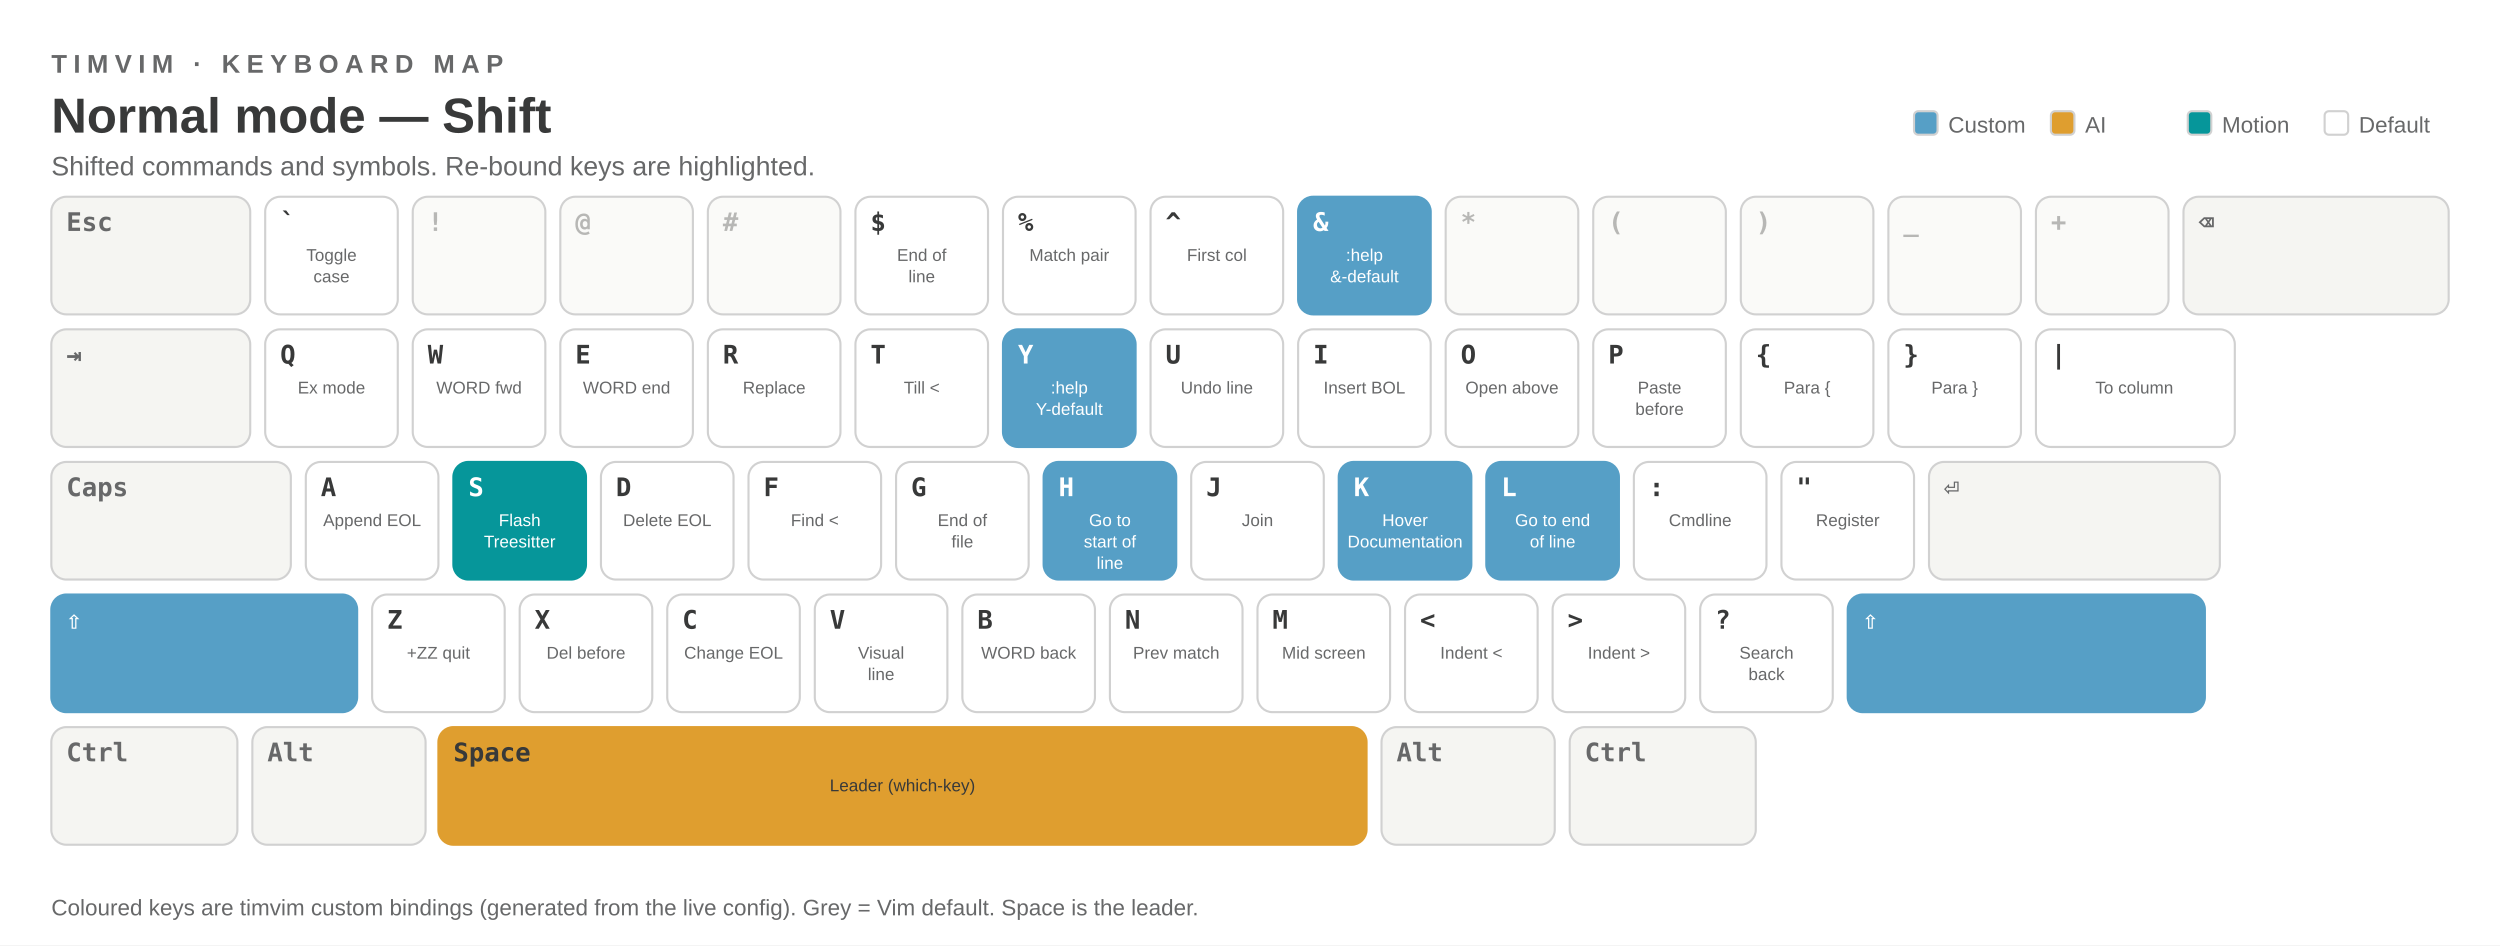
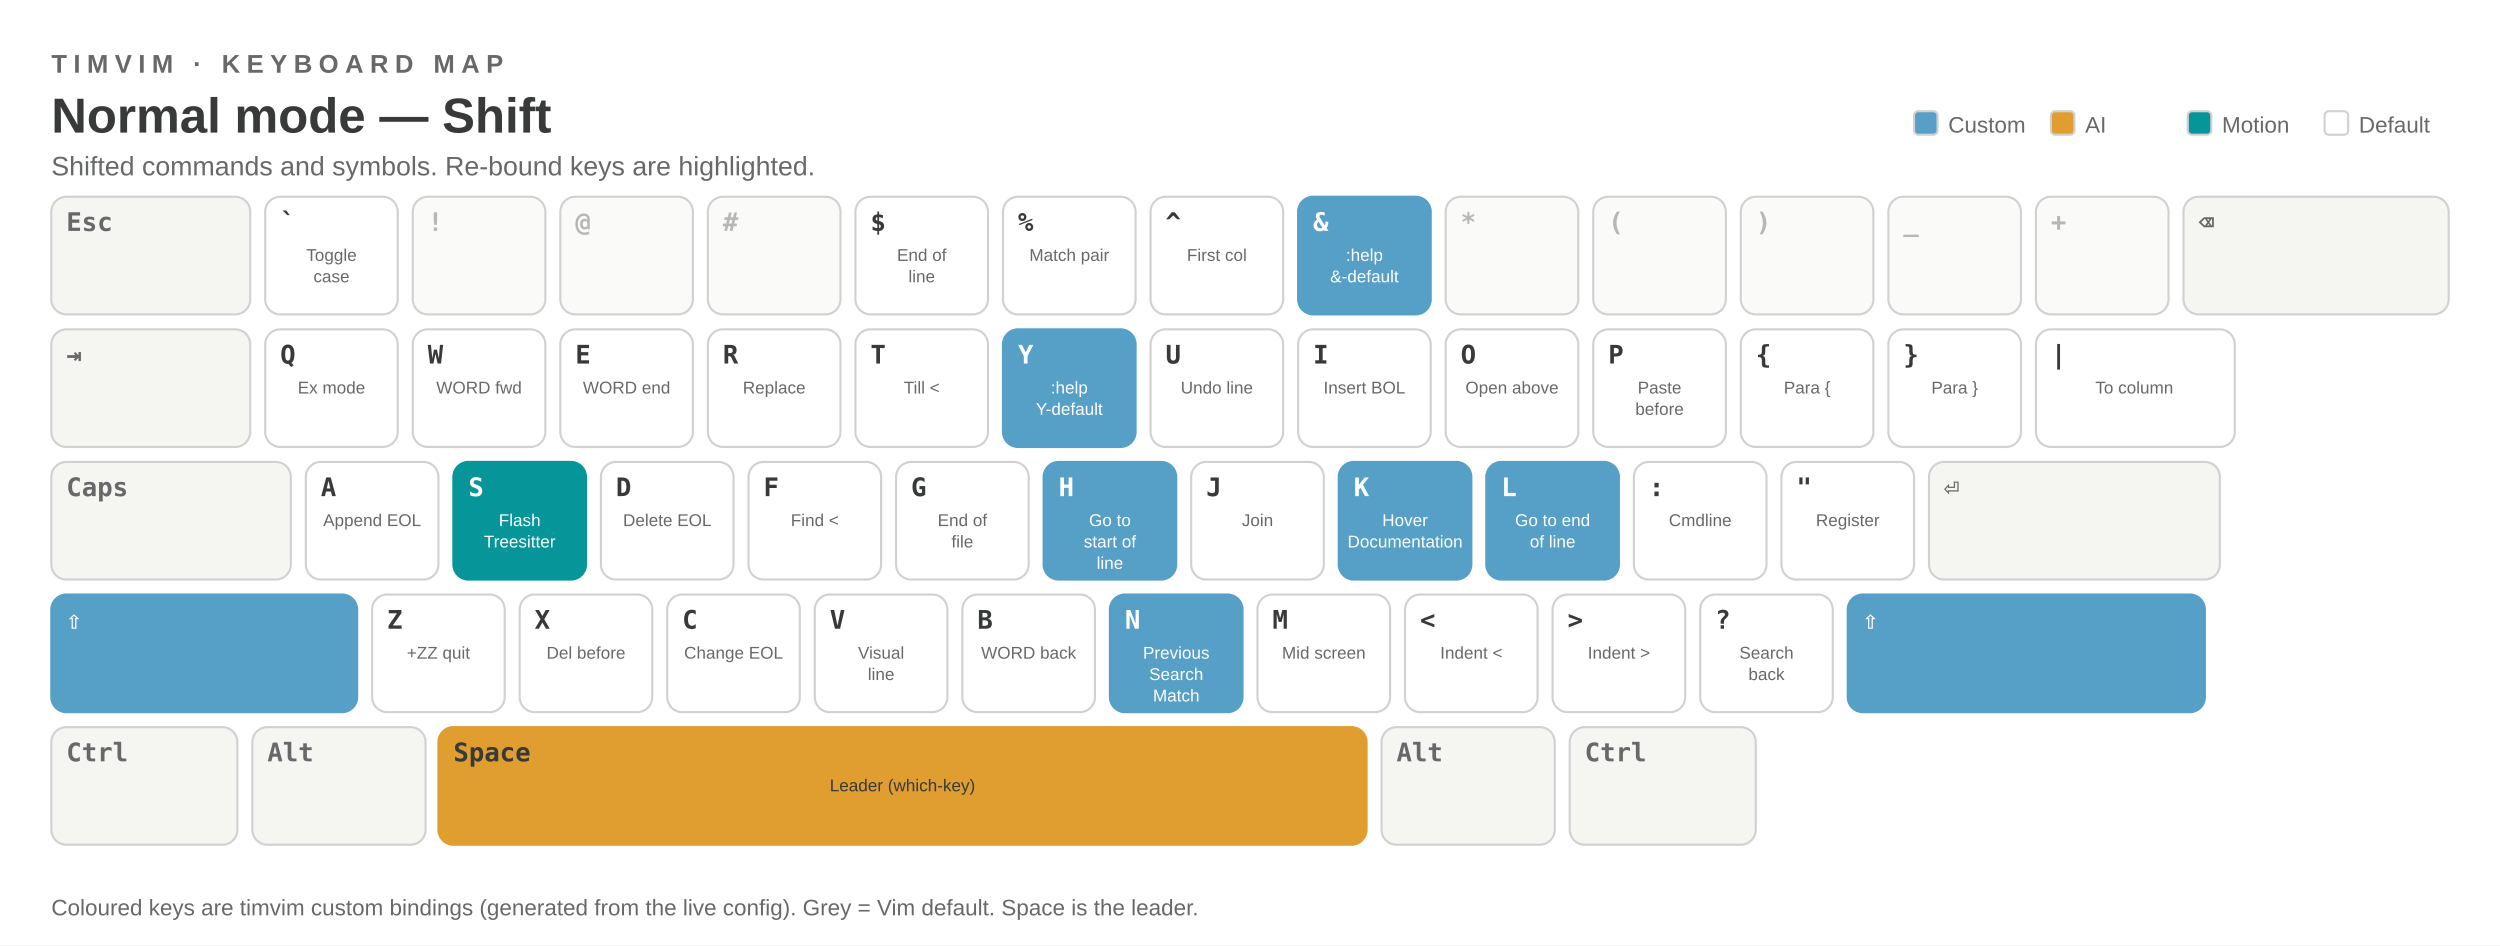
<svg xmlns="http://www.w3.org/2000/svg" width="1169" height="442" viewBox="0 0 1169 442" font-family="Nunito,'Helvetica Neue',Arial,sans-serif">
  <rect width="1169" height="442" fill="#FFFFFF" />
  <text x="24" y="34" fill="#676869" font-size="12" font-weight="700" letter-spacing="3">TIMVIM · KEYBOARD MAP</text>
  <text x="24" y="62" fill="#383939" font-size="23" font-weight="800">Normal mode — Shift</text>
  <text x="24" y="82" fill="#676869" font-size="12.5">Shifted commands and symbols. Re-bound keys are highlighted.</text>
  <rect x="895" y="52" width="11" height="11" rx="2" fill="#569FC6" stroke="#D1D1D1" />
  <text x="911" y="62" fill="#676869" font-size="10.5">Custom</text>
  <rect x="959" y="52" width="11" height="11" rx="2" fill="#DF9E2F" stroke="#D1D1D1" />
  <text x="975" y="62" fill="#676869" font-size="10.5">AI</text>
  <rect x="1023" y="52" width="11" height="11" rx="2" fill="#06969A" stroke="#D1D1D1" />
  <text x="1039" y="62" fill="#676869" font-size="10.5">Motion</text>
  <rect x="1087" y="52" width="11" height="11" rx="2" fill="#FFFFFF" stroke="#D1D1D1" />
  <text x="1103" y="62" fill="#676869" font-size="10.5">Default</text>
  <rect x="24" y="92" width="93" height="55" rx="7" fill="#F5F5F2" stroke="#D1D1D1" />
  <text x="31" y="108" fill="#676869" font-size="12" font-weight="800" font-family="JetBrains Mono,monospace">Esc</text>
  <rect x="124" y="92" width="62" height="55" rx="7" fill="#FFFFFF" stroke="#D1D1D1" />
  <text x="131" y="108" fill="#383939" font-size="12" font-weight="800" font-family="JetBrains Mono,monospace">`</text>
  <text x="155" y="122" fill="#676869" font-size="8" text-anchor="middle">Toggle</text>
  <text x="155" y="132" fill="#676869" font-size="8" text-anchor="middle">case</text>
  <rect x="193" y="92" width="62" height="55" rx="7" fill="#FAFAF8" stroke="#D1D1D1" />
  <text x="200" y="108" fill="#B7B7B5" font-size="12" font-weight="800" font-family="JetBrains Mono,monospace">!</text>
  <rect x="262" y="92" width="62" height="55" rx="7" fill="#FAFAF8" stroke="#D1D1D1" />
  <text x="269" y="108" fill="#B7B7B5" font-size="12" font-weight="800" font-family="JetBrains Mono,monospace">@</text>
  <rect x="331" y="92" width="62" height="55" rx="7" fill="#FAFAF8" stroke="#D1D1D1" />
  <text x="338" y="108" fill="#B7B7B5" font-size="12" font-weight="800" font-family="JetBrains Mono,monospace">#</text>
  <rect x="400" y="92" width="62" height="55" rx="7" fill="#FFFFFF" stroke="#D1D1D1" />
  <text x="407" y="108" fill="#383939" font-size="12" font-weight="800" font-family="JetBrains Mono,monospace">$</text>
  <text x="431" y="122" fill="#676869" font-size="8" text-anchor="middle">End of</text>
  <text x="431" y="132" fill="#676869" font-size="8" text-anchor="middle">line</text>
  <rect x="469" y="92" width="62" height="55" rx="7" fill="#FFFFFF" stroke="#D1D1D1" />
  <text x="476" y="108" fill="#383939" font-size="12" font-weight="800" font-family="JetBrains Mono,monospace">%</text>
  <text x="500" y="122" fill="#676869" font-size="8" text-anchor="middle">Match pair</text>
  <rect x="538" y="92" width="62" height="55" rx="7" fill="#FFFFFF" stroke="#D1D1D1" />
  <text x="545" y="108" fill="#383939" font-size="12" font-weight="800" font-family="JetBrains Mono,monospace">^</text>
  <text x="569" y="122" fill="#676869" font-size="8" text-anchor="middle">First col</text>
  <rect x="607" y="92" width="62" height="55" rx="7" fill="#569FC6" stroke="#569FC6" />
  <text x="614" y="108" fill="#FFFFFF" font-size="12" font-weight="800" font-family="JetBrains Mono,monospace">&amp;</text>
  <text x="638" y="122" fill="#FFFFFF" font-size="8" text-anchor="middle">:help</text>
  <text x="638" y="132" fill="#FFFFFF" font-size="8" text-anchor="middle">&amp;-default</text>
  <rect x="676" y="92" width="62" height="55" rx="7" fill="#FAFAF8" stroke="#D1D1D1" />
  <text x="683" y="108" fill="#B7B7B5" font-size="12" font-weight="800" font-family="JetBrains Mono,monospace">*</text>
  <rect x="745" y="92" width="62" height="55" rx="7" fill="#FAFAF8" stroke="#D1D1D1" />
  <text x="752" y="108" fill="#B7B7B5" font-size="12" font-weight="800" font-family="JetBrains Mono,monospace">(</text>
  <rect x="814" y="92" width="62" height="55" rx="7" fill="#FAFAF8" stroke="#D1D1D1" />
  <text x="821" y="108" fill="#B7B7B5" font-size="12" font-weight="800" font-family="JetBrains Mono,monospace">)</text>
  <rect x="883" y="92" width="62" height="55" rx="7" fill="#FAFAF8" stroke="#D1D1D1" />
  <text x="890" y="108" fill="#B7B7B5" font-size="12" font-weight="800" font-family="JetBrains Mono,monospace">_</text>
  <rect x="952" y="92" width="62" height="55" rx="7" fill="#FAFAF8" stroke="#D1D1D1" />
  <text x="959" y="108" fill="#B7B7B5" font-size="12" font-weight="800" font-family="JetBrains Mono,monospace">+</text>
  <rect x="1021" y="92" width="124" height="55" rx="7" fill="#F5F5F2" stroke="#D1D1D1" />
  <text x="1028" y="108" fill="#676869" font-size="12" font-weight="800" font-family="JetBrains Mono,monospace">⌫</text>
  <rect x="24" y="154" width="93" height="55" rx="7" fill="#F5F5F2" stroke="#D1D1D1" />
  <text x="31" y="170" fill="#676869" font-size="12" font-weight="800" font-family="JetBrains Mono,monospace">⇥</text>
  <rect x="124" y="154" width="62" height="55" rx="7" fill="#FFFFFF" stroke="#D1D1D1" />
  <text x="131" y="170" fill="#383939" font-size="12" font-weight="800" font-family="JetBrains Mono,monospace">Q</text>
  <text x="155" y="184" fill="#676869" font-size="8" text-anchor="middle">Ex mode</text>
  <rect x="193" y="154" width="62" height="55" rx="7" fill="#FFFFFF" stroke="#D1D1D1" />
  <text x="200" y="170" fill="#383939" font-size="12" font-weight="800" font-family="JetBrains Mono,monospace">W</text>
  <text x="224" y="184" fill="#676869" font-size="8" text-anchor="middle">WORD fwd</text>
  <rect x="262" y="154" width="62" height="55" rx="7" fill="#FFFFFF" stroke="#D1D1D1" />
  <text x="269" y="170" fill="#383939" font-size="12" font-weight="800" font-family="JetBrains Mono,monospace">E</text>
  <text x="293" y="184" fill="#676869" font-size="8" text-anchor="middle">WORD end</text>
  <rect x="331" y="154" width="62" height="55" rx="7" fill="#FFFFFF" stroke="#D1D1D1" />
  <text x="338" y="170" fill="#383939" font-size="12" font-weight="800" font-family="JetBrains Mono,monospace">R</text>
  <text x="362" y="184" fill="#676869" font-size="8" text-anchor="middle">Replace</text>
  <rect x="400" y="154" width="62" height="55" rx="7" fill="#FFFFFF" stroke="#D1D1D1" />
  <text x="407" y="170" fill="#383939" font-size="12" font-weight="800" font-family="JetBrains Mono,monospace">T</text>
  <text x="431" y="184" fill="#676869" font-size="8" text-anchor="middle">Till &lt;</text>
  <rect x="469" y="154" width="62" height="55" rx="7" fill="#569FC6" stroke="#569FC6" />
  <text x="476" y="170" fill="#FFFFFF" font-size="12" font-weight="800" font-family="JetBrains Mono,monospace">Y</text>
  <text x="500" y="184" fill="#FFFFFF" font-size="8" text-anchor="middle">:help</text>
  <text x="500" y="194" fill="#FFFFFF" font-size="8" text-anchor="middle">Y-default</text>
  <rect x="538" y="154" width="62" height="55" rx="7" fill="#FFFFFF" stroke="#D1D1D1" />
  <text x="545" y="170" fill="#383939" font-size="12" font-weight="800" font-family="JetBrains Mono,monospace">U</text>
  <text x="569" y="184" fill="#676869" font-size="8" text-anchor="middle">Undo line</text>
  <rect x="607" y="154" width="62" height="55" rx="7" fill="#FFFFFF" stroke="#D1D1D1" />
  <text x="614" y="170" fill="#383939" font-size="12" font-weight="800" font-family="JetBrains Mono,monospace">I</text>
  <text x="638" y="184" fill="#676869" font-size="8" text-anchor="middle">Insert BOL</text>
  <rect x="676" y="154" width="62" height="55" rx="7" fill="#FFFFFF" stroke="#D1D1D1" />
  <text x="683" y="170" fill="#383939" font-size="12" font-weight="800" font-family="JetBrains Mono,monospace">O</text>
  <text x="707" y="184" fill="#676869" font-size="8" text-anchor="middle">Open above</text>
  <rect x="745" y="154" width="62" height="55" rx="7" fill="#FFFFFF" stroke="#D1D1D1" />
  <text x="752" y="170" fill="#383939" font-size="12" font-weight="800" font-family="JetBrains Mono,monospace">P</text>
  <text x="776" y="184" fill="#676869" font-size="8" text-anchor="middle">Paste</text>
  <text x="776" y="194" fill="#676869" font-size="8" text-anchor="middle">before</text>
  <rect x="814" y="154" width="62" height="55" rx="7" fill="#FFFFFF" stroke="#D1D1D1" />
  <text x="821" y="170" fill="#383939" font-size="12" font-weight="800" font-family="JetBrains Mono,monospace">{</text>
  <text x="845" y="184" fill="#676869" font-size="8" text-anchor="middle">Para {</text>
  <rect x="883" y="154" width="62" height="55" rx="7" fill="#FFFFFF" stroke="#D1D1D1" />
  <text x="890" y="170" fill="#383939" font-size="12" font-weight="800" font-family="JetBrains Mono,monospace">}</text>
  <text x="914" y="184" fill="#676869" font-size="8" text-anchor="middle">Para }</text>
  <rect x="952" y="154" width="93" height="55" rx="7" fill="#FFFFFF" stroke="#D1D1D1" />
  <text x="959" y="170" fill="#383939" font-size="12" font-weight="800" font-family="JetBrains Mono,monospace">|</text>
  <text x="998" y="184" fill="#676869" font-size="8" text-anchor="middle">To column</text>
  <rect x="24" y="216" width="112" height="55" rx="7" fill="#F5F5F2" stroke="#D1D1D1" />
  <text x="31" y="232" fill="#676869" font-size="12" font-weight="800" font-family="JetBrains Mono,monospace">Caps</text>
  <rect x="143" y="216" width="62" height="55" rx="7" fill="#FFFFFF" stroke="#D1D1D1" />
  <text x="150" y="232" fill="#383939" font-size="12" font-weight="800" font-family="JetBrains Mono,monospace">A</text>
  <text x="174" y="246" fill="#676869" font-size="8" text-anchor="middle">Append EOL</text>
  <rect x="212" y="216" width="62" height="55" rx="7" fill="#06969A" stroke="#06969A" />
  <text x="219" y="232" fill="#FFFFFF" font-size="12" font-weight="800" font-family="JetBrains Mono,monospace">S</text>
  <text x="243" y="246" fill="#FFFFFF" font-size="8" text-anchor="middle">Flash</text>
  <text x="243" y="256" fill="#FFFFFF" font-size="8" text-anchor="middle">Treesitter</text>
  <rect x="281" y="216" width="62" height="55" rx="7" fill="#FFFFFF" stroke="#D1D1D1" />
  <text x="288" y="232" fill="#383939" font-size="12" font-weight="800" font-family="JetBrains Mono,monospace">D</text>
  <text x="312" y="246" fill="#676869" font-size="8" text-anchor="middle">Delete EOL</text>
  <rect x="350" y="216" width="62" height="55" rx="7" fill="#FFFFFF" stroke="#D1D1D1" />
  <text x="357" y="232" fill="#383939" font-size="12" font-weight="800" font-family="JetBrains Mono,monospace">F</text>
  <text x="381" y="246" fill="#676869" font-size="8" text-anchor="middle">Find &lt;</text>
  <rect x="419" y="216" width="62" height="55" rx="7" fill="#FFFFFF" stroke="#D1D1D1" />
  <text x="426" y="232" fill="#383939" font-size="12" font-weight="800" font-family="JetBrains Mono,monospace">G</text>
  <text x="450" y="246" fill="#676869" font-size="8" text-anchor="middle">End of</text>
  <text x="450" y="256" fill="#676869" font-size="8" text-anchor="middle">file</text>
  <rect x="488" y="216" width="62" height="55" rx="7" fill="#569FC6" stroke="#569FC6" />
  <text x="495" y="232" fill="#FFFFFF" font-size="12" font-weight="800" font-family="JetBrains Mono,monospace">H</text>
  <text x="519" y="246" fill="#FFFFFF" font-size="8" text-anchor="middle">Go to</text>
  <text x="519" y="256" fill="#FFFFFF" font-size="8" text-anchor="middle">start of</text>
  <text x="519" y="266" fill="#FFFFFF" font-size="8" text-anchor="middle">line</text>
  <rect x="557" y="216" width="62" height="55" rx="7" fill="#FFFFFF" stroke="#D1D1D1" />
  <text x="564" y="232" fill="#383939" font-size="12" font-weight="800" font-family="JetBrains Mono,monospace">J</text>
  <text x="588" y="246" fill="#676869" font-size="8" text-anchor="middle">Join</text>
  <rect x="626" y="216" width="62" height="55" rx="7" fill="#569FC6" stroke="#569FC6" />
  <text x="633" y="232" fill="#FFFFFF" font-size="12" font-weight="800" font-family="JetBrains Mono,monospace">K</text>
  <text x="657" y="246" fill="#FFFFFF" font-size="8" text-anchor="middle">Hover</text>
  <text x="657" y="256" fill="#FFFFFF" font-size="8" text-anchor="middle">Documentation</text>
  <rect x="695" y="216" width="62" height="55" rx="7" fill="#569FC6" stroke="#569FC6" />
  <text x="702" y="232" fill="#FFFFFF" font-size="12" font-weight="800" font-family="JetBrains Mono,monospace">L</text>
  <text x="726" y="246" fill="#FFFFFF" font-size="8" text-anchor="middle">Go to end</text>
  <text x="726" y="256" fill="#FFFFFF" font-size="8" text-anchor="middle">of line</text>
  <rect x="764" y="216" width="62" height="55" rx="7" fill="#FFFFFF" stroke="#D1D1D1" />
  <text x="771" y="232" fill="#383939" font-size="12" font-weight="800" font-family="JetBrains Mono,monospace">:</text>
  <text x="795" y="246" fill="#676869" font-size="8" text-anchor="middle">Cmdline</text>
  <rect x="833" y="216" width="62" height="55" rx="7" fill="#FFFFFF" stroke="#D1D1D1" />
  <text x="840" y="232" fill="#383939" font-size="12" font-weight="800" font-family="JetBrains Mono,monospace">"</text>
  <text x="864" y="246" fill="#676869" font-size="8" text-anchor="middle">Register</text>
  <rect x="902" y="216" width="136" height="55" rx="7" fill="#F5F5F2" stroke="#D1D1D1" />
  <text x="909" y="232" fill="#676869" font-size="12" font-weight="800" font-family="JetBrains Mono,monospace">⏎</text>
  <rect x="24" y="278" width="143" height="55" rx="7" fill="#569FC6" stroke="#569FC6" />
  <text x="31" y="294" fill="#FFFFFF" font-size="12" font-weight="800" font-family="JetBrains Mono,monospace">⇧</text>
  <rect x="174" y="278" width="62" height="55" rx="7" fill="#FFFFFF" stroke="#D1D1D1" />
  <text x="181" y="294" fill="#383939" font-size="12" font-weight="800" font-family="JetBrains Mono,monospace">Z</text>
  <text x="205" y="308" fill="#676869" font-size="8" text-anchor="middle">+ZZ quit</text>
  <rect x="243" y="278" width="62" height="55" rx="7" fill="#FFFFFF" stroke="#D1D1D1" />
  <text x="250" y="294" fill="#383939" font-size="12" font-weight="800" font-family="JetBrains Mono,monospace">X</text>
  <text x="274" y="308" fill="#676869" font-size="8" text-anchor="middle">Del before</text>
  <rect x="312" y="278" width="62" height="55" rx="7" fill="#FFFFFF" stroke="#D1D1D1" />
  <text x="319" y="294" fill="#383939" font-size="12" font-weight="800" font-family="JetBrains Mono,monospace">C</text>
  <text x="343" y="308" fill="#676869" font-size="8" text-anchor="middle">Change EOL</text>
  <rect x="381" y="278" width="62" height="55" rx="7" fill="#FFFFFF" stroke="#D1D1D1" />
  <text x="388" y="294" fill="#383939" font-size="12" font-weight="800" font-family="JetBrains Mono,monospace">V</text>
  <text x="412" y="308" fill="#676869" font-size="8" text-anchor="middle">Visual</text>
  <text x="412" y="318" fill="#676869" font-size="8" text-anchor="middle">line</text>
  <rect x="450" y="278" width="62" height="55" rx="7" fill="#FFFFFF" stroke="#D1D1D1" />
  <text x="457" y="294" fill="#383939" font-size="12" font-weight="800" font-family="JetBrains Mono,monospace">B</text>
  <text x="481" y="308" fill="#676869" font-size="8" text-anchor="middle">WORD back</text>
-   <rect x="519" y="278" width="62" height="55" rx="7" fill="#FFFFFF" stroke="#D1D1D1" />
-   <text x="526" y="294" fill="#383939" font-size="12" font-weight="800" font-family="JetBrains Mono,monospace">N</text>
-   <text x="550" y="308" fill="#676869" font-size="8" text-anchor="middle">Prev match</text>
+   <rect x="519" y="278" width="62" height="55" rx="7" fill="#569FC6" stroke="#569FC6" />
+   <text x="526" y="294" fill="#FFFFFF" font-size="12" font-weight="800" font-family="JetBrains Mono,monospace">N</text>
+   <text x="550" y="308" fill="#FFFFFF" font-size="8" text-anchor="middle">Previous</text>
+   <text x="550" y="318" fill="#FFFFFF" font-size="8" text-anchor="middle">Search</text>
+   <text x="550" y="328" fill="#FFFFFF" font-size="8" text-anchor="middle">Match</text>
  <rect x="588" y="278" width="62" height="55" rx="7" fill="#FFFFFF" stroke="#D1D1D1" />
  <text x="595" y="294" fill="#383939" font-size="12" font-weight="800" font-family="JetBrains Mono,monospace">M</text>
  <text x="619" y="308" fill="#676869" font-size="8" text-anchor="middle">Mid screen</text>
  <rect x="657" y="278" width="62" height="55" rx="7" fill="#FFFFFF" stroke="#D1D1D1" />
  <text x="664" y="294" fill="#383939" font-size="12" font-weight="800" font-family="JetBrains Mono,monospace">&lt;</text>
  <text x="688" y="308" fill="#676869" font-size="8" text-anchor="middle">Indent &lt;</text>
  <rect x="726" y="278" width="62" height="55" rx="7" fill="#FFFFFF" stroke="#D1D1D1" />
  <text x="733" y="294" fill="#383939" font-size="12" font-weight="800" font-family="JetBrains Mono,monospace">&gt;</text>
  <text x="757" y="308" fill="#676869" font-size="8" text-anchor="middle">Indent &gt;</text>
  <rect x="795" y="278" width="62" height="55" rx="7" fill="#FFFFFF" stroke="#D1D1D1" />
  <text x="802" y="294" fill="#383939" font-size="12" font-weight="800" font-family="JetBrains Mono,monospace">?</text>
  <text x="826" y="308" fill="#676869" font-size="8" text-anchor="middle">Search</text>
  <text x="826" y="318" fill="#676869" font-size="8" text-anchor="middle">back</text>
  <rect x="864" y="278" width="167" height="55" rx="7" fill="#569FC6" stroke="#569FC6" />
  <text x="871" y="294" fill="#FFFFFF" font-size="12" font-weight="800" font-family="JetBrains Mono,monospace">⇧</text>
  <rect x="24" y="340" width="87" height="55" rx="7" fill="#F5F5F2" stroke="#D1D1D1" />
  <text x="31" y="356" fill="#676869" font-size="12" font-weight="800" font-family="JetBrains Mono,monospace">Ctrl</text>
  <rect x="118" y="340" width="81" height="55" rx="7" fill="#F5F5F2" stroke="#D1D1D1" />
  <text x="125" y="356" fill="#676869" font-size="12" font-weight="800" font-family="JetBrains Mono,monospace">Alt</text>
  <rect x="205" y="340" width="434" height="55" rx="7" fill="#DF9E2F" stroke="#DF9E2F" />
  <text x="212" y="356" fill="#383939" font-size="12" font-weight="800" font-family="JetBrains Mono,monospace">Space</text>
  <text x="422" y="370" fill="#383939" font-size="8" text-anchor="middle">Leader (which-key)</text>
  <rect x="646" y="340" width="81" height="55" rx="7" fill="#F5F5F2" stroke="#D1D1D1" />
  <text x="653" y="356" fill="#676869" font-size="12" font-weight="800" font-family="JetBrains Mono,monospace">Alt</text>
  <rect x="734" y="340" width="87" height="55" rx="7" fill="#F5F5F2" stroke="#D1D1D1" />
  <text x="741" y="356" fill="#676869" font-size="12" font-weight="800" font-family="JetBrains Mono,monospace">Ctrl</text>
  <text x="24" y="428" fill="#676869" font-size="10.5">Coloured keys are timvim custom bindings (generated from the live config). Grey = Vim default. Space is the leader.</text>
</svg>
